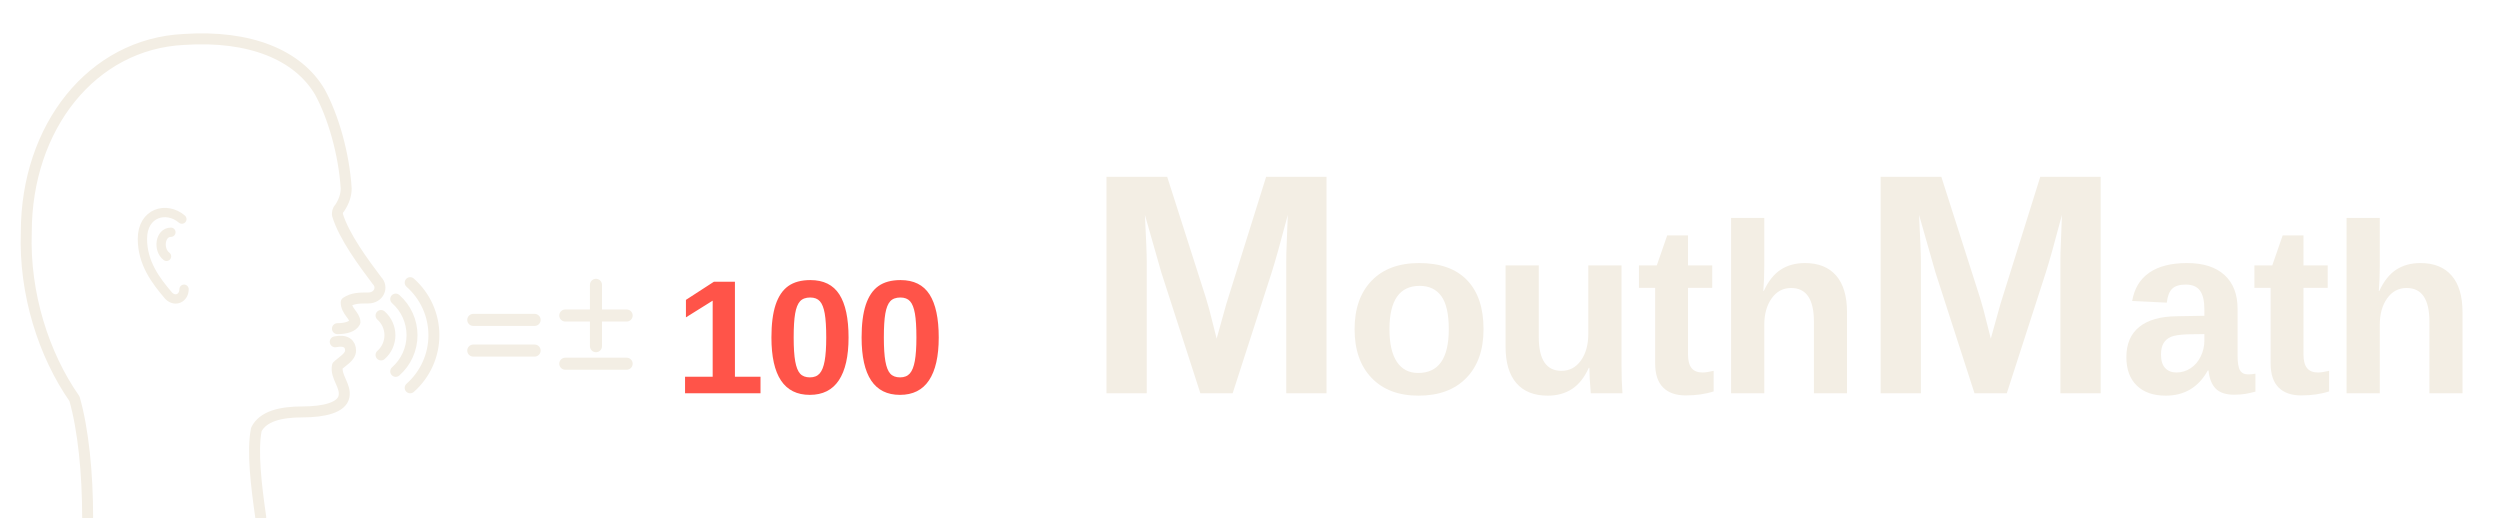
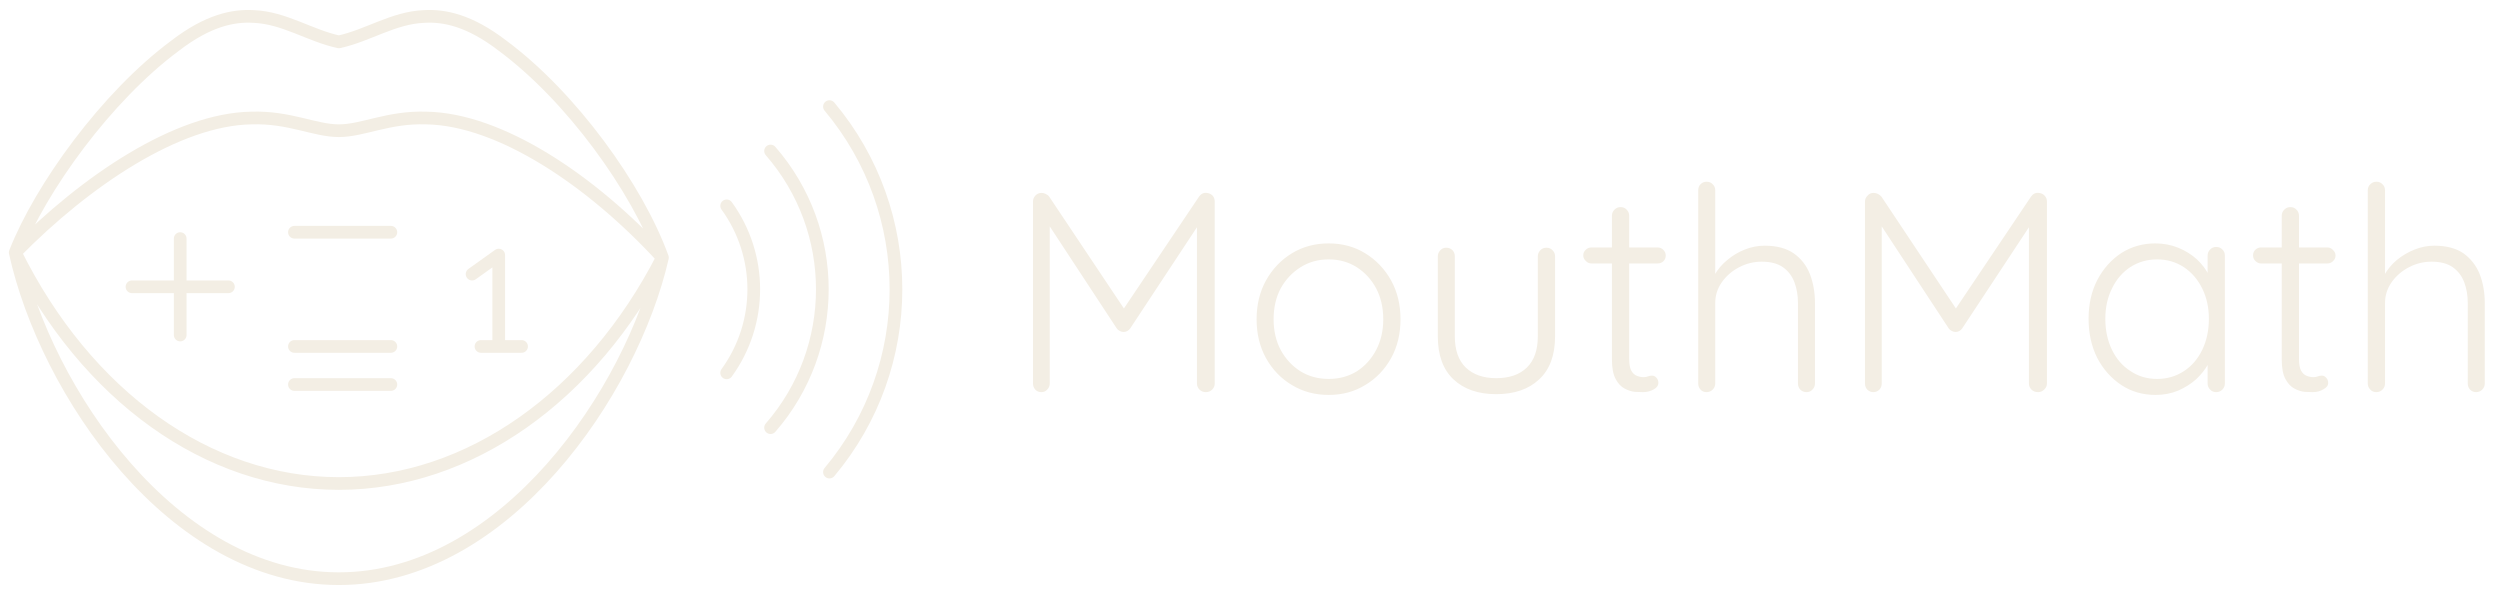
- <svg xmlns="http://www.w3.org/2000/svg" viewBox="14 10 1141 236" role="img" aria-label="Mouth Math">
-   <path d="M54,246 C54,226 52,206 48,192 C34,172 25,144 26,116 C26,68 56,30 98,28 C128,26 150,35 160,52 C166,63 171,80 172,96 C172,99 171,102 169,105 C168,106 168,107 168,108 C171,118 180,130 186,138 C189,141 187,146 182,146 C178,146 175,146 172,148 C172,152 176,154 176,157 C175,159 172,160 168,160" fill="none" stroke="#f3eee4" stroke-width="5" stroke-linecap="round" stroke-linejoin="round" />
-   <path d="M167,166 C172,165 174,167 174,170 C174,173 170,175 168,177 C167,182 172,186 171,191 C170,196 162,198 152,198 C142,198 134,200 131,206 C129,216 131,232 133,246" fill="none" stroke="#f3eee4" stroke-width="5" stroke-linecap="round" stroke-linejoin="round" />
-   <path d="M97,110 C90,104 79,107 79,119 C79,130 85,138 91,145 C94,148 98,146 98,142 M92,116 C87,116 86,124 90,127" fill="none" stroke="#f3eee4" stroke-width="4.25" stroke-linecap="round" stroke-linejoin="round" />
-   <path d="M187.9,154.0 A12,12 0 0 1 187.9,172.0 M194.6,146.5 A22,22 0 0 1 194.6,179.5 M201.2,139.0 A32,32 0 0 1 201.2,187.0" fill="none" stroke="#f3eee4" stroke-width="5" stroke-linecap="round" stroke-linejoin="round" />
-   <path d="M230,156 h28 M230,170 h28 M272,154 h28 M286,140 v28 M272,176 h28" fill="none" stroke="#f3eee4" stroke-width="5.5" stroke-linecap="round" stroke-linejoin="round" />
-   <text x="322" y="189.5" font-family="Arial, Helvetica, sans-serif" font-weight="700" font-size="74" fill="#ff5449" textLength="123.4" lengthAdjust="spacingAndGlyphs" style="font-variant-numeric:tabular-nums" aria-hidden="true">100</text>
-   <g transform="translate(509.4,189.5)" fill="#f3eee4">
-     <path d="M1307 0V-854Q1307 -883 1307.5 -912.0Q1308 -941 1317 -1161Q1246 -892 1212 -786L958 0H748L494 -786L387 -1161Q399 -929 399 -854V0H137V-1409H532L784 -621L806 -545L854 -356L917 -582L1176 -1409H1569V0Z" transform="translate(0.00,0) scale(0.07012)" />
-     <path d="M1171 -542Q1171 -279 1025.0 -129.5Q879 20 621 20Q368 20 224.0 -130.0Q80 -280 80 -542Q80 -803 224.0 -952.5Q368 -1102 627 -1102Q892 -1102 1031.5 -957.5Q1171 -813 1171 -542ZM877 -542Q877 -735 814.0 -822.0Q751 -909 631 -909Q375 -909 375 -542Q375 -361 437.5 -266.5Q500 -172 618 -172Q877 -172 877 -542Z" transform="translate(118.52,0) scale(0.05394)" />
-     <path d="M408 -1082V-475Q408 -190 600 -190Q702 -190 764.5 -277.5Q827 -365 827 -502V-1082H1108V-242Q1108 -104 1116 0H848Q836 -144 836 -215H831Q775 -92 688.5 -36.0Q602 20 483 20Q311 20 219.0 -85.5Q127 -191 127 -395V-1082Z" transform="translate(184.89,0) scale(0.05394)" />
-     <path d="M420 18Q296 18 229.0 -49.5Q162 -117 162 -254V-892H25V-1082H176L264 -1336H440V-1082H645V-892H440V-330Q440 -251 470.0 -213.5Q500 -176 563 -176Q596 -176 657 -190V-16Q553 18 420 18Z" transform="translate(251.27,0) scale(0.05394)" />
-     <path d="M420 -866Q477 -990 563.0 -1046.0Q649 -1102 768 -1102Q940 -1102 1032.0 -996.0Q1124 -890 1124 -686V0H844V-606Q844 -891 651 -891Q549 -891 486.5 -803.5Q424 -716 424 -579V0H143V-1484H424V-1079Q424 -970 416 -866Z" transform="translate(286.95,0) scale(0.05394)" />
-     <path d="M1307 0V-854Q1307 -883 1307.5 -912.0Q1308 -941 1317 -1161Q1246 -892 1212 -786L958 0H748L494 -786L387 -1161Q399 -929 399 -854V0H137V-1409H532L784 -621L806 -545L854 -356L917 -582L1176 -1409H1569V0Z" transform="translate(353.32,0) scale(0.07012)" />
-     <path d="M393 20Q236 20 148.0 -65.5Q60 -151 60 -306Q60 -474 169.5 -562.0Q279 -650 487 -652L720 -656V-711Q720 -817 683.0 -868.5Q646 -920 562 -920Q484 -920 447.5 -884.5Q411 -849 402 -767L109 -781Q136 -939 253.5 -1020.5Q371 -1102 574 -1102Q779 -1102 890.0 -1001.0Q1001 -900 1001 -714V-320Q1001 -229 1021.5 -194.5Q1042 -160 1090 -160Q1122 -160 1152 -166V-14Q1127 -8 1107.0 -3.0Q1087 2 1067.0 5.0Q1047 8 1024.5 10.0Q1002 12 972 12Q866 12 815.5 -40.0Q765 -92 755 -193H749Q631 20 393 20ZM720 -501 576 -499Q478 -495 437.0 -477.5Q396 -460 374.5 -424.0Q353 -388 353 -328Q353 -251 388.5 -213.5Q424 -176 483 -176Q549 -176 603.5 -212.0Q658 -248 689.0 -311.5Q720 -375 720 -446Z" transform="translate(471.84,0) scale(0.05394)" />
-     <path d="M420 18Q296 18 229.0 -49.5Q162 -117 162 -254V-892H25V-1082H176L264 -1336H440V-1082H645V-892H440V-330Q440 -251 470.0 -213.5Q500 -176 563 -176Q596 -176 657 -190V-16Q553 18 420 18Z" transform="translate(532.17,0) scale(0.05394)" />
-     <path d="M420 -866Q477 -990 563.0 -1046.0Q649 -1102 768 -1102Q940 -1102 1032.0 -996.0Q1124 -890 1124 -686V0H844V-606Q844 -891 651 -891Q549 -891 486.5 -803.5Q424 -716 424 -579V0H143V-1484H424V-1079Q424 -970 416 -866Z" transform="translate(567.86,0) scale(0.05394)" />
-   </g>
+ <svg xmlns="http://www.w3.org/2000/svg" viewBox="144 238 985 234" role="img" aria-label="Mouth Math">
+   <path d="M150,337.5 C160,312 186,276 213,256 C226,246 236,244 244,244.5 C256,245 266,252 277.5,254.5 C289,252 299,245 311,244.5 C319,244 329,246 342,256 C369,276 395,312 405,339.5 M150,337.5 C178,309 214,285 243,284.5 C258,284 268,289.5 277.5,289.5 C287,289.5 297,284 312,284.5 C341,285 377,309 405,339.5 M150,337.5 C178,394 226,428.5 277.5,428.5 C329,428.5 377,394 405,339.5 M150,337.5 C162,392 212,466 277.5,466 C343,466 393,392 405,339.5" fill="none" stroke="#f3eee4" stroke-width="5.0" stroke-linecap="round" stroke-linejoin="round" />
+   <path d="M196,351 H234 M215,332 V370 M260,329.5 H298 M260,374.5 H298 M260,389.5 H298 M330,346 L340.5,338.5 V374.5 M333.5,374.5 H349.5" fill="none" stroke="#f3eee4" stroke-width="5.0" stroke-linecap="round" stroke-linejoin="round" />
+   <path d="M430.3,319.1 A56,56 0 0 1 430.3,384.9 M447.6,297.5 A83,83 0 0 1 447.6,406.5 M470.8,280.0 A112,112 0 0 1 470.8,424.0" fill="none" stroke="#f3eee4" stroke-width="5.0" stroke-linecap="round" stroke-linejoin="round" />
+   <path d="M554.4 314Q555.2 314 556 314.4Q556.9 314.8 557.4 315.5L588.4 361.9L585.3 361.8L616.4 315.5Q617.6 313.8 619.4 314Q620.7 314.1 621.7 315Q622.6 316 622.6 317.4V389.1Q622.6 390.5 621.6 391.5Q620.6 392.5 619.1 392.5Q617.6 392.5 616.6 391.5Q615.6 390.5 615.6 389.1V324.2L617.6 324.5L589.3 367.4Q588.9 368 588.2 368.4Q587.5 368.8 586.7 368.8Q585.9 368.8 585.2 368.4Q584.4 368 584 367.4L555.5 324L557.6 322.6V389.1Q557.6 390.5 556.6 391.5Q555.7 392.5 554.3 392.5Q552.8 392.5 551.9 391.5Q551 390.5 551 389.1V317.4Q551 316.1 551.9 315.1Q552.9 314 554.4 314ZM695.8 363.8Q695.8 372.4 692.1 379.1Q688.3 385.9 681.9 389.7Q675.6 393.6 667.5 393.6Q659.4 393.6 653 389.7Q646.6 385.9 642.8 379.1Q639.1 372.4 639.1 363.8Q639.1 355.2 642.8 348.5Q646.6 341.7 653 337.8Q659.4 333.9 667.5 333.9Q675.6 333.9 681.9 337.8Q688.3 341.7 692.1 348.5Q695.8 355.2 695.8 363.8ZM689 363.8Q689 356.9 686.2 351.6Q683.4 346.4 678.6 343.3Q673.7 340.2 667.5 340.2Q661.3 340.2 656.4 343.3Q651.5 346.4 648.6 351.6Q645.8 356.9 645.8 363.8Q645.8 370.6 648.6 375.9Q651.5 381.2 656.4 384.3Q661.3 387.3 667.5 387.3Q673.7 387.3 678.6 384.3Q683.4 381.2 686.2 375.9Q689 370.6 689 363.8ZM753.3 335.6Q754.8 335.6 755.7 336.6Q756.7 337.6 756.7 339V370.5Q756.7 381.7 750.4 387.5Q744.2 393.3 733.5 393.3Q722.9 393.3 716.7 387.5Q710.5 381.7 710.5 370.5V339Q710.5 337.6 711.5 336.6Q712.4 335.6 713.8 335.6Q715.3 335.6 716.3 336.6Q717.2 337.6 717.2 339V370.5Q717.2 378.6 721.5 382.8Q725.9 387 733.5 387Q741.3 387 745.6 382.8Q749.9 378.6 749.9 370.5V339Q749.9 337.6 750.9 336.6Q751.8 335.6 753.3 335.6ZM771 335.5H797.1Q798.5 335.5 799.4 336.5Q800.3 337.4 800.3 338.7Q800.3 340 799.4 340.9Q798.5 341.8 797.1 341.8H771Q769.7 341.8 768.8 340.8Q767.8 339.9 767.8 338.6Q767.8 337.3 768.8 336.4Q769.7 335.5 771 335.5ZM782.5 319.6Q784 319.6 784.9 320.6Q785.9 321.6 785.9 323V379.3Q785.9 382.5 786.7 384Q787.6 385.6 789 386.1Q790.3 386.6 791.6 386.6Q792.6 386.6 793.3 386.3Q794 386 794.9 386Q795.9 386 796.6 386.8Q797.4 387.6 797.4 388.9Q797.4 390.4 795.6 391.4Q793.7 392.5 791.3 392.5Q790.2 392.5 788.2 392.4Q786.2 392.2 784.1 391.1Q782 390 780.6 387.4Q779.1 384.7 779.1 379.6V323Q779.1 321.6 780.1 320.6Q781.1 319.6 782.5 319.6ZM839.3 334.8Q846.3 334.8 850.7 337.8Q855.1 340.9 857.1 346Q859.1 351.2 859.1 357.4V389.1Q859.1 390.5 858.1 391.5Q857.2 392.5 855.8 392.5Q854.3 392.5 853.3 391.5Q852.4 390.5 852.4 389.1V357.4Q852.4 352.9 851 349.2Q849.6 345.5 846.5 343.3Q843.4 341.1 838.1 341.1Q833.4 341.1 829.2 343.3Q825 345.5 822.4 349.2Q819.8 352.9 819.8 357.4V389.1Q819.8 390.5 818.8 391.5Q817.8 392.5 816.4 392.5Q814.9 392.5 814 391.5Q813.1 390.5 813.1 389.1V313Q813.1 311.5 814 310.6Q815 309.6 816.4 309.6Q817.9 309.6 818.8 310.6Q819.8 311.5 819.8 313V349.2L817.3 353.2Q817.5 349.7 819.5 346.4Q821.4 343 824.6 340.4Q827.7 337.8 831.5 336.3Q835.3 334.8 839.3 334.8ZM882.2 314Q883 314 883.9 314.4Q884.7 314.8 885.3 315.5L916.2 361.9L913.1 361.8L944.2 315.5Q945.4 313.8 947.2 314Q948.6 314.1 949.5 315Q950.5 316 950.5 317.4V389.1Q950.5 390.5 949.4 391.5Q948.4 392.5 947 392.5Q945.4 392.5 944.4 391.5Q943.4 390.5 943.4 389.1V324.2L945.4 324.5L917.1 367.4Q916.7 368 916 368.4Q915.3 368.8 914.5 368.8Q913.8 368.8 913 368.4Q912.2 368 911.8 367.4L883.3 324L885.4 322.6V389.1Q885.4 390.5 884.5 391.5Q883.5 392.5 882.1 392.5Q880.7 392.5 879.7 391.5Q878.8 390.5 878.8 389.1V317.4Q878.8 316.1 879.8 315.1Q880.7 314 882.2 314ZM1017.2 335.3Q1018.7 335.3 1019.6 336.3Q1020.6 337.2 1020.6 338.7V389.1Q1020.6 390.5 1019.6 391.5Q1018.6 392.5 1017.2 392.5Q1015.7 392.5 1014.8 391.5Q1013.8 390.5 1013.8 389.1V375.8L1015.8 375Q1015.8 378 1014.1 381.3Q1012.3 384.6 1009.3 387.4Q1006.3 390.1 1002.2 391.9Q998.1 393.6 993.3 393.6Q985.7 393.6 979.8 389.7Q973.8 385.7 970.3 379Q966.9 372.2 966.9 363.6Q966.9 354.9 970.4 348.2Q973.9 341.6 979.8 337.7Q985.8 333.9 993.2 333.9Q998 333.9 1002.2 335.6Q1006.4 337.3 1009.6 340.2Q1012.7 343.1 1014.5 346.8Q1016.2 350.6 1016.2 354.6L1013.8 352.9V338.7Q1013.8 337.3 1014.8 336.3Q1015.7 335.3 1017.2 335.3ZM993.9 387.3Q999.8 387.3 1004.5 384.2Q1009.1 381.2 1011.7 375.8Q1014.3 370.4 1014.3 363.6Q1014.3 357 1011.7 351.7Q1009.1 346.4 1004.5 343.3Q999.8 340.2 993.9 340.2Q988.1 340.2 983.4 343.2Q978.8 346.2 976.2 351.5Q973.5 356.8 973.5 363.6Q973.5 370.4 976.1 375.8Q978.7 381.2 983.4 384.2Q988 387.3 993.9 387.3ZM1034.8 335.5H1061Q1062.3 335.5 1063.2 336.5Q1064.2 337.4 1064.2 338.7Q1064.2 340 1063.2 340.9Q1062.3 341.8 1061 341.8H1034.8Q1033.6 341.8 1032.6 340.8Q1031.7 339.9 1031.7 338.6Q1031.7 337.3 1032.6 336.4Q1033.6 335.5 1034.8 335.5ZM1046.4 319.6Q1047.9 319.6 1048.8 320.6Q1049.8 321.6 1049.8 323V379.3Q1049.8 382.5 1050.6 384Q1051.5 385.6 1052.9 386.1Q1054.2 386.6 1055.5 386.6Q1056.5 386.6 1057.2 386.3Q1057.9 386 1058.8 386Q1059.8 386 1060.5 386.8Q1061.3 387.6 1061.3 388.9Q1061.3 390.4 1059.4 391.4Q1057.6 392.5 1055.2 392.5Q1054.1 392.5 1052.1 392.4Q1050.1 392.2 1048 391.1Q1045.9 390 1044.5 387.4Q1043 384.7 1043 379.6V323Q1043 321.6 1044 320.6Q1045 319.6 1046.4 319.6ZM1103.1 334.8Q1110.2 334.8 1114.6 337.8Q1118.9 340.9 1121 346Q1123 351.2 1123 357.4V389.1Q1123 390.5 1122 391.5Q1121 392.5 1119.6 392.5Q1118.2 392.5 1117.2 391.5Q1116.3 390.5 1116.3 389.1V357.4Q1116.3 352.9 1114.9 349.2Q1113.5 345.5 1110.4 343.3Q1107.3 341.1 1102 341.1Q1097.3 341.1 1093.1 343.3Q1088.9 345.5 1086.3 349.2Q1083.7 352.9 1083.7 357.4V389.1Q1083.7 390.5 1082.7 391.5Q1081.7 392.5 1080.3 392.5Q1078.8 392.5 1077.9 391.5Q1076.9 390.5 1076.9 389.1V313Q1076.9 311.5 1077.9 310.6Q1078.9 309.6 1080.3 309.6Q1081.8 309.6 1082.7 310.6Q1083.7 311.5 1083.7 313V349.2L1081.1 353.2Q1081.4 349.7 1083.4 346.4Q1085.3 343 1088.4 340.4Q1091.6 337.8 1095.4 336.3Q1099.2 334.8 1103.1 334.8Z" fill="#f3eee4" />
</svg>
